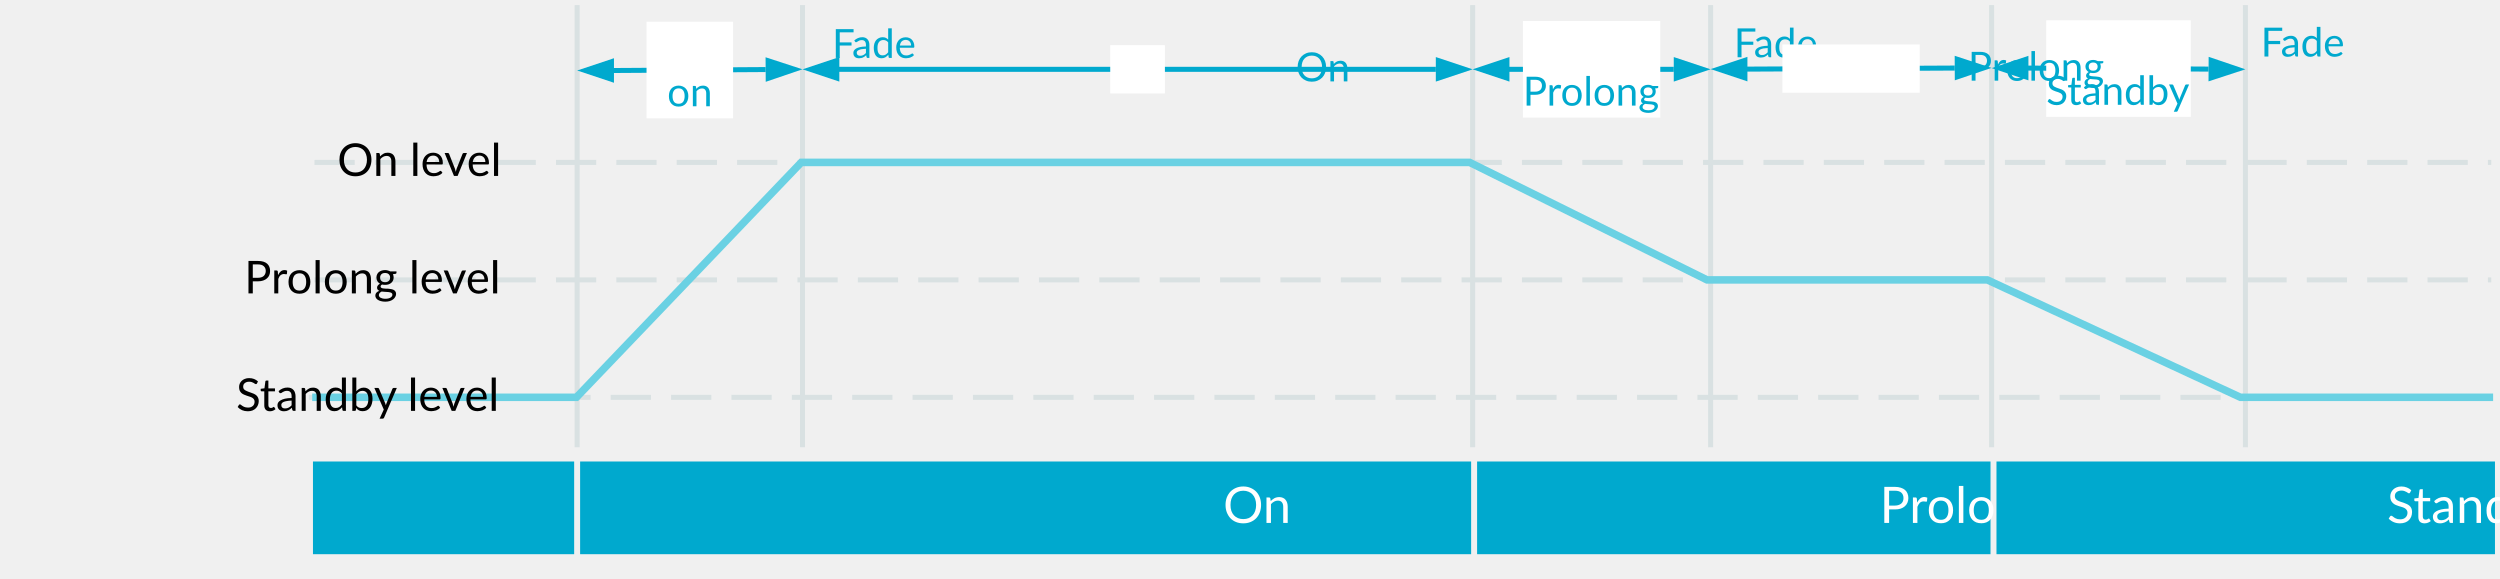
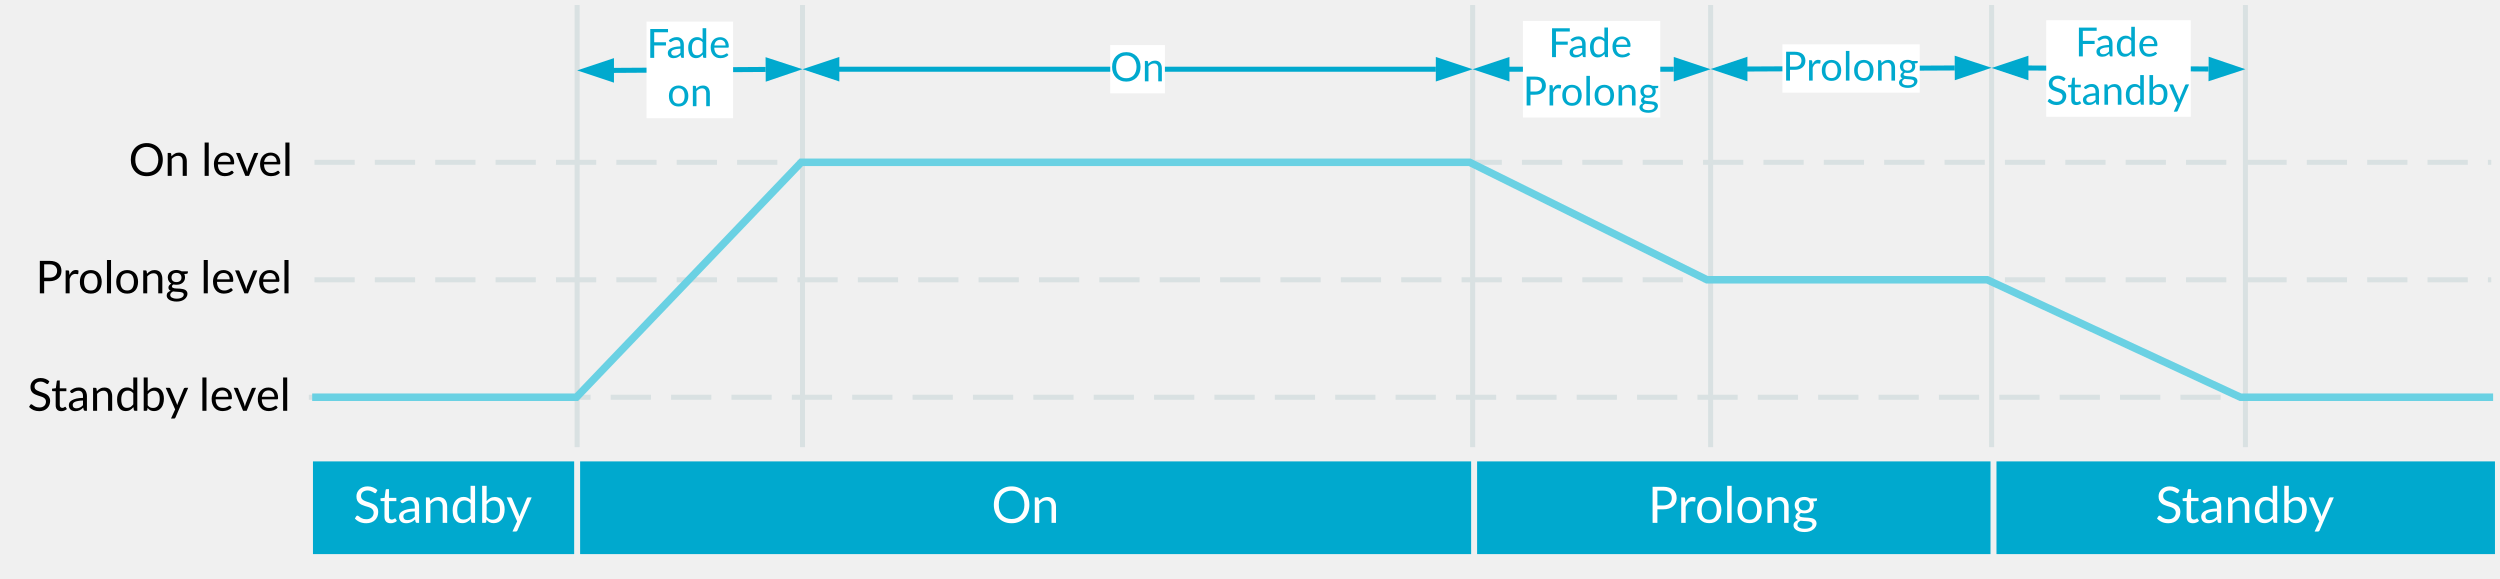
- <svg xmlns="http://www.w3.org/2000/svg" xmlns:ns1="http://schemas.microsoft.com/visio/2003/SVGExtensions/" xmlns:xlink="http://www.w3.org/1999/xlink" width="6.901in" height="1.597in" viewBox="0 0 496.908 114.953" xml:space="preserve" color-interpolation-filters="sRGB" class="st13">
-   <ns1:documentProperties ns1:langID="1035" ns1:viewMarkup="false">
-     <ns1:userDefs>
-       <ns1:ud ns1:nameU="visTLShowProps" ns1:prompt="" ns1:val="VT0(1):26" />
-     </ns1:userDefs>
-   </ns1:documentProperties>
-   <style type="text/css">
- 	
- 		.st1 {stroke:#d9e1e2;stroke-linecap:butt;stroke-width:1}
- 		.st2 {stroke:#d9e1e2;stroke-dasharray:8,4;stroke-linecap:butt;stroke-width:1}
- 		.st3 {stroke:#6ad1e3;stroke-width:1.5}
- 		.st4 {fill:none;stroke:none;stroke-width:1}
- 		.st5 {fill:#000000;font-family:Lato;font-size:0.75em}
- 		.st6 {fill:#00a9ce;stroke:none;stroke-width:1}
- 		.st7 {fill:#ffffff;font-family:Lato;font-size:0.833em}
- 		.st8 {marker-end:url(#mrkr13-60);marker-start:url(#mrkr13-58);stroke:#00a9ce;stroke-linecap:butt;stroke-width:1}
- 		.st9 {fill:#00a9ce;fill-opacity:1;stroke:#00a9ce;stroke-opacity:1;stroke-width:0.41}
- 		.st10 {fill:#ffffff;stroke:none;stroke-linecap:butt;stroke-width:7.2}
- 		.st11 {fill:#00a9ce;font-family:Lato;font-size:0.667em}
- 		.st12 {font-size:1em}
- 		.st13 {fill:none;fill-rule:evenodd;font-size:12px;overflow:visible;stroke-linecap:square;stroke-miterlimit:3}
- 	
- 	</style>
+ <svg xmlns="http://www.w3.org/2000/svg" xmlns:xlink="http://www.w3.org/1999/xlink" width="662.543" height="153.271" class="st13" color-interpolation-filters="sRGB" viewBox="0 0 496.908 114.953" xml:space="preserve">
+   <style type="text/css">.st1,.st2{stroke:#d9e1e2;stroke-linecap:butt;stroke-width:1}.st2{stroke-dasharray:8,4}.st3{stroke:#6ad1e3;stroke-width:1.5}.st4{fill:none;stroke:none;stroke-width:1}.st5{fill:#000;font-family:Lato;font-size:.75em}.st6{fill:#00a9ce;stroke:none;stroke-width:1}.st7{fill:#fff;font-family:Lato;font-size:.833em}.st8,.st9{stroke:#00a9ce}.st8{marker-end:url(#mrkr13-60);marker-start:url(#mrkr13-58);stroke-linecap:butt;stroke-width:1}.st9{fill:#00a9ce;fill-opacity:1;stroke-opacity:1;stroke-width:.41}.st10{fill:#fff;stroke:none;stroke-linecap:butt;stroke-width:7.2}.st11{fill:#00a9ce;font-family:Lato;font-size:.667em}.st12{font-size:1em}.st13{fill:none;fill-rule:evenodd;font-size:12px;overflow:visible;stroke-linecap:square;stroke-miterlimit:3}</style>
  <defs id="Markers">
    <g id="lend13">
-       <path d="M 3 1 L 0 0 L 3 -1 L 3 1 " style="stroke:none" />
+       <path d="M 3 1 L 0 0 L 3 -1 L 3 1" style="stroke:none" />
    </g>
-     <marker id="mrkr13-58" class="st9" ns1:arrowType="13" ns1:arrowSize="0" ns1:setback="6.96" refX="6.96" orient="auto" markerUnits="strokeWidth" overflow="visible">
-       <use xlink:href="#lend13" transform="scale(2.44) " />
+     <marker id="mrkr13-58" class="st9" markerUnits="strokeWidth" orient="auto" overflow="visible" refX="6.96">
+       <use transform="scale(2.44)" xlink:href="#lend13" />
    </marker>
-     <marker id="mrkr13-60" class="st9" ns1:arrowType="13" ns1:arrowSize="0" ns1:setback="7.32" refX="-7.32" orient="auto" markerUnits="strokeWidth" overflow="visible">
-       <use xlink:href="#lend13" transform="scale(-2.44,-2.44) " />
+     <marker id="mrkr13-60" class="st9" markerUnits="strokeWidth" orient="auto" overflow="visible" refX="-7.32">
+       <use transform="scale(-2.44,-2.44)" xlink:href="#lend13" />
    </marker>
  </defs>
-   <g ns1:mID="0" ns1:index="1" ns1:groupContext="foregroundPage">
-     <ns1:pageProperties ns1:drawingScale="0.0393701" ns1:pageScale="0.0393701" ns1:drawingUnits="24" ns1:shadowOffsetX="8.50394" ns1:shadowOffsetY="-8.50394" />
-     <ns1:layer ns1:name="Connector" ns1:index="0" />
-     <g id="shape79-1" ns1:mID="79" ns1:groupContext="shape" ns1:layerMember="0" transform="translate(152.421,-113.953)">
+   <g>
+     <g id="shape79-1" transform="translate(152.421,-113.953)">
      <path d="M7.09 114.95 L7.09 202.83" class="st1" />
    </g>
-     <g id="shape80-4" ns1:mID="80" ns1:groupContext="shape" ns1:layerMember="0" transform="translate(107.627,-113.953)">
+     <g id="shape80-4" transform="translate(107.627,-113.953)">
      <path d="M7.09 114.95 L7.09 202.83" class="st1" />
    </g>
-     <g id="shape81-7" ns1:mID="81" ns1:groupContext="shape" ns1:layerMember="0" transform="translate(285.616,-113.953)">
+     <g id="shape81-7" transform="translate(285.616,-113.953)">
      <path d="M7.09 114.95 L7.09 202.83" class="st1" />
    </g>
-     <g id="shape82-10" ns1:mID="82" ns1:groupContext="shape" ns1:layerMember="0" transform="translate(388.768,-113.953)">
+     <g id="shape82-10" transform="translate(388.768,-113.953)">
      <path d="M7.09 114.95 L7.09 202.83" class="st1" />
    </g>
-     <g id="shape83-13" ns1:mID="83" ns1:groupContext="shape" ns1:layerMember="0" transform="translate(332.916,-113.953)">
+     <g id="shape83-13" transform="translate(332.916,-113.953)">
      <path d="M7.09 114.95 L7.09 202.83" class="st1" />
    </g>
-     <g id="shape84-16" ns1:mID="84" ns1:groupContext="shape" ns1:layerMember="0" transform="translate(439.215,-113.953)">
+     <g id="shape84-16" transform="translate(439.215,-113.953)">
      <path d="M7.09 114.95 L7.09 202.83" class="st1" />
    </g>
-     <g id="shape69-19" ns1:mID="69" ns1:groupContext="shape" ns1:layerMember="0" transform="translate(62.5052,-52.2598)">
+     <g id="shape69-19" transform="translate(62.5052,-52.2598)">
      <path d="M0 107.87 L432.66 107.87" class="st2" />
    </g>
-     <g id="shape70-22" ns1:mID="70" ns1:groupContext="shape" ns1:layerMember="0" transform="translate(61.3863,-28.9134)">
+     <g id="shape70-22" transform="translate(61.3863,-28.9134)">
      <path d="M0 107.87 L426.01 107.87" class="st2" />
    </g>
-     <g id="shape71-25" ns1:mID="71" ns1:groupContext="shape" ns1:layerMember="0" transform="translate(62.5052,-75.6063)">
+     <g id="shape71-25" transform="translate(62.5052,-75.6063)">
      <path d="M0 107.87 L432.66 107.87" class="st2" />
    </g>
-     <g id="shape18-28" ns1:mID="18" ns1:groupContext="shape" transform="translate(62.8001,-36)">
-       <ns1:userDefs>
-         <ns1:ud ns1:nameU="VertexCount" ns1:prompt="" ns1:val="VT0(4):26" />
-         <ns1:ud ns1:nameU="SegmentType" ns1:prompt="" ns1:val="VT0(1):26" />
-         <ns1:ud ns1:nameU="DrawType" ns1:prompt="" ns1:val="VT0(1):26" />
-         <ns1:ud ns1:nameU="StartWidth" ns1:prompt="" ns1:val="VT0(0.15748031496063):24" />
-         <ns1:ud ns1:nameU="EndWidth" ns1:prompt="" ns1:val="VT0(0.098425196850394):24" />
-         <ns1:ud ns1:nameU="LastAngle" ns1:prompt="" ns1:val="VT0(0.28841564641324):32" />
-         <ns1:ud ns1:nameU="CtrlAngle" ns1:prompt="" ns1:val="VT0(-1.7168275610178):32" />
-         <ns1:ud ns1:nameU="ArrowFeatherAngle" ns1:prompt="" ns1:val="VT0(8.5768441610239):32" />
-         <ns1:ud ns1:nameU="ArrowFeatherDist" ns1:prompt="" ns1:val="VT0(0.19896813608374):24" />
-         <ns1:ud ns1:nameU="Joint1_2Pcnt" ns1:prompt="" ns1:val="VT0(0.36297127302829):26" />
-         <ns1:ud ns1:nameU="Joint1_2Angle" ns1:prompt="" ns1:val="VT0(1.4628840514671):32" />
-         <ns1:ud ns1:nameU="Joint2_3Pcnt" ns1:prompt="" ns1:val="VT0(0.7333465724344):26" />
-         <ns1:ud ns1:nameU="Joint2_3Angle" ns1:prompt="" ns1:val="VT0(1.4659193082736):32" />
-         <ns1:ud ns1:nameU="Joint3_4Pcnt" ns1:prompt="" ns1:val="VT0(1):26" />
-         <ns1:ud ns1:nameU="Joint3_4Angle" ns1:prompt="" ns1:val="VT0(1.8592119732081):32" />
-         <ns1:ud ns1:nameU="Joint4_5Pcnt" ns1:prompt="" ns1:val="VT0(1):26" />
-         <ns1:ud ns1:nameU="Joint4_5Angle" ns1:prompt="" ns1:val="VT0(1.8592119732081):32" />
-         <ns1:ud ns1:nameU="Joint5_6Pcnt" ns1:prompt="" ns1:val="VT0(1):26" />
-         <ns1:ud ns1:nameU="Joint5_6Angle" ns1:prompt="" ns1:val="VT0(1.8592119732081):32" />
-         <ns1:ud ns1:nameU="Joint6_7Pcnt" ns1:prompt="" ns1:val="VT0(1):26" />
-         <ns1:ud ns1:nameU="Joint6_7Angle" ns1:prompt="" ns1:val="VT0(1.8592119732081):32" />
-         <ns1:ud ns1:nameU="Joint7_8Pcnt" ns1:prompt="" ns1:val="VT0(1):26" />
-         <ns1:ud ns1:nameU="Joint7_8Angle" ns1:prompt="" ns1:val="VT0(1.8592119732081):32" />
-         <ns1:ud ns1:nameU="Joint8_9Pcnt" ns1:prompt="" ns1:val="VT0(1):26" />
-         <ns1:ud ns1:nameU="Joint8_9Angle" ns1:prompt="" ns1:val="VT0(1.8592119732081):32" />
-         <ns1:ud ns1:nameU="visVersion" ns1:prompt="" ns1:val="VT0(15):26" />
-         <ns1:ud ns1:nameU="VertexCount" ns1:prompt="" ns1:val="VT0(8):26" />
-         <ns1:ud ns1:nameU="LastAngle" ns1:prompt="" ns1:val="VT0(3.2440629578124E-09):32" />
-         <ns1:ud ns1:nameU="CtrlAngle" ns1:prompt="" ns1:val="VT0(-2.1182330030315):32" />
-         <ns1:ud ns1:nameU="ArrowFeatherAngle" ns1:prompt="" ns1:val="VT0(8.4014183166993):32" />
-         <ns1:ud ns1:nameU="ArrowFeatherDist" ns1:prompt="" ns1:val="VT0(0.23054135280051):24" />
-         <ns1:ud ns1:nameU="Joint1_2Pcnt" ns1:prompt="" ns1:val="VT0(0.1119438699517):26" />
-         <ns1:ud ns1:nameU="Joint1_2Angle" ns1:prompt="" ns1:val="VT0(1.9745181959053):32" />
-         <ns1:ud ns1:nameU="Joint2_3Pcnt" ns1:prompt="" ns1:val="VT0(0.25165872713359):26" />
-         <ns1:ud ns1:nameU="Joint2_3Angle" ns1:prompt="" ns1:val="VT0(1.9745181959053):32" />
-         <ns1:ud ns1:nameU="Joint3_4Pcnt" ns1:prompt="" ns1:val="VT0(0.53887467830375):26" />
-         <ns1:ud ns1:nameU="Joint3_4Angle" ns1:prompt="" ns1:val="VT0(1.3410283228177):32" />
-         <ns1:ud ns1:nameU="Joint4_5Pcnt" ns1:prompt="" ns1:val="VT0(0.65267371477534):26" />
-         <ns1:ud ns1:nameU="Joint4_5Angle" ns1:prompt="" ns1:val="VT0(1.3410283228177):32" />
-         <ns1:ud ns1:nameU="Joint5_6Pcnt" ns1:prompt="" ns1:val="VT0(0.7731110751532):26" />
-         <ns1:ud ns1:nameU="Joint5_6Angle" ns1:prompt="" ns1:val="VT0(1.3535819651429):32" />
-         <ns1:ud ns1:nameU="Joint6_7Pcnt" ns1:prompt="" ns1:val="VT0(0.89303142788877):26" />
-         <ns1:ud ns1:nameU="Joint6_7Angle" ns1:prompt="" ns1:val="VT0(1.353581966765):32" />
-         <ns1:ud ns1:nameU="Joint7_8Angle" ns1:prompt="" ns1:val="VT0(1.570796330039):32" />
-         <ns1:ud ns1:nameU="Joint8_9Angle" ns1:prompt="" ns1:val="VT0(1.570796330039):32" />
-       </ns1:userDefs>
+     <g id="shape18-28" transform="translate(62.8001,-36)">
      <path d="M0 114.95 L51.78 114.95 L96.46 68.26 L229.31 68.26 L276.49 91.61 L332.19 91.61 L382.51 114.95 L431.99 114.95" class="st3" />
    </g>
-     <g id="shape66-31" ns1:mID="66" ns1:groupContext="shape" transform="translate(1,-72.6929)">
-       <ns1:textBlock ns1:margins="rect(4,4,4,4)" ns1:tabSpace="42.5197" />
-       <ns1:textRect cx="30.753" cy="104.953" width="61.51" height="20" />
-       <rect x="0" y="94.953" width="61.505" height="20" class="st4" />
-       <text x="24.58" y="107.65" class="st5" ns1:langID="1044">
-         <ns1:paragraph ns1:horizAlign="2" />
-         <ns1:tabList />On level</text>
+     <g id="shape66-31" transform="translate(1,-72.6929)">
+       <rect width="61.505" height="20" x="0" y="94.953" class="st4" />
+       <text x="24.58" y="107.65" class="st5">On level</text>
    </g>
-     <g id="shape67-34" ns1:mID="67" ns1:groupContext="shape" transform="translate(1,-26)">
-       <ns1:textBlock ns1:margins="rect(4,4,4,4)" ns1:tabSpace="42.5197" />
-       <ns1:textRect cx="30.753" cy="104.953" width="61.51" height="20" />
-       <rect x="0" y="94.953" width="61.505" height="20" class="st4" />
-       <text x="4.48" y="107.65" class="st5" ns1:langID="1044">
-         <ns1:paragraph ns1:horizAlign="2" />
-         <ns1:tabList />Standby level</text>
+     <g id="shape67-34" transform="translate(1,-26)">
+       <rect width="61.505" height="20" x="0" y="94.953" class="st4" />
+       <text x="4.48" y="107.65" class="st5">Standby level</text>
    </g>
-     <g id="shape68-37" ns1:mID="68" ns1:groupContext="shape" transform="translate(1,-49.3465)">
-       <ns1:textBlock ns1:margins="rect(4,4,4,4)" ns1:tabSpace="42.5197" />
-       <ns1:textRect cx="30.753" cy="104.953" width="61.51" height="20" />
-       <rect x="0" y="94.953" width="61.505" height="20" class="st4" />
-       <text x="6.09" y="107.65" class="st5" ns1:langID="1044">
-         <ns1:paragraph ns1:horizAlign="2" />
-         <ns1:tabList />Prolong level</text>
+     <g id="shape68-37" transform="translate(1,-49.3465)">
+       <rect width="61.505" height="20" x="0" y="94.953" class="st4" />
+       <text x="6.09" y="107.65" class="st5">Prolong level</text>
    </g>
-     <g id="shape86-40" ns1:mID="86" ns1:groupContext="shape" transform="translate(62.2068,-4.81888)">
-       <ns1:textBlock ns1:margins="rect(4,4,4,4)" />
-       <ns1:textRect cx="25.957" cy="105.74" width="51.92" height="18.425" />
-       <rect x="0" y="96.528" width="51.914" height="18.425" class="st6" />
-       <text x="8" y="108.74" class="st7" ns1:langID="1044">
-         <ns1:paragraph ns1:horizAlign="1" ns1:bulletSize="0.166667" />
-         <ns1:tabList />Standby</text>
+     <g id="shape86-40" transform="translate(62.2068,-4.81888)">
+       <rect width="51.914" height="18.425" x="0" y="96.528" class="st6" />
+       <text x="8" y="108.74" class="st7">Standby</text>
    </g>
-     <g id="shape87-43" ns1:mID="87" ns1:groupContext="shape" transform="translate(115.307,-4.81888)">
-       <ns1:textBlock ns1:margins="rect(4,4,4,4)" />
-       <ns1:textRect cx="88.55" cy="105.74" width="177.1" height="18.425" />
-       <rect x="0" y="96.528" width="177.099" height="18.425" class="st6" />
-       <text x="81.76" y="108.74" class="st7" ns1:langID="1044">
-         <ns1:paragraph ns1:horizAlign="1" ns1:bulletSize="0.166667" />
-         <ns1:tabList />On</text>
+     <g id="shape87-43" transform="translate(115.307,-4.81888)">
+       <rect width="177.099" height="18.425" x="0" y="96.528" class="st6" />
+       <text x="81.76" y="108.74" class="st7">On</text>
    </g>
-     <g id="shape88-46" ns1:mID="88" ns1:groupContext="shape" transform="translate(293.593,-4.81888)">
-       <ns1:textBlock ns1:margins="rect(4,4,4,4)" />
-       <ns1:textRect cx="51.024" cy="105.74" width="102.05" height="18.425" />
-       <rect x="0" y="96.528" width="102.047" height="18.425" class="st6" />
-       <text x="33.96" y="108.74" class="st7" ns1:langID="1044">
-         <ns1:paragraph ns1:horizAlign="1" ns1:bulletSize="0.166667" />
-         <ns1:tabList />Prolong</text>
+     <g id="shape88-46" transform="translate(293.593,-4.81888)">
+       <rect width="102.047" height="18.425" x="0" y="96.528" class="st6" />
+       <text x="33.96" y="108.74" class="st7">Prolong</text>
    </g>
-     <g id="shape89-49" ns1:mID="89" ns1:groupContext="shape" transform="translate(396.827,-4.81888)">
-       <ns1:textBlock ns1:margins="rect(4,4,4,4)" />
-       <ns1:textRect cx="49.54" cy="105.74" width="99.09" height="18.425" />
-       <rect x="0" y="96.528" width="99.081" height="18.425" class="st6" />
-       <text x="31.58" y="108.74" class="st7" ns1:langID="1044">
-         <ns1:paragraph ns1:horizAlign="1" ns1:bulletSize="0.166667" />
-         <ns1:tabList />Standby</text>
+     <g id="shape89-49" transform="translate(396.827,-4.81888)">
+       <rect width="99.081" height="18.425" x="0" y="96.528" class="st6" />
+       <text x="31.58" y="108.74" class="st7">Standby</text>
    </g>
-     <g id="shape90-52" ns1:mID="90" ns1:groupContext="shape" ns1:layerMember="0" transform="translate(114.714,-93.9685)">
-       <ns1:textBlock ns1:margins="rect(4,4,4,4)" ns1:tabSpace="42.5197" />
-       <ns1:textRect cx="22.397" cy="107.866" width="40" height="27.203" />
+     <g id="shape90-52" transform="translate(114.714,-93.9685)">
      <path d="M6.96 107.96 L7.32 107.96 L37.47 107.77" class="st8" />
-       <rect ns1:rectContext="textBkgnd" x="13.795" y="98.266" width="17.204" height="19.2" class="st10" />
-       <text x="13.8" y="105.47" class="st11" ns1:langID="1044">
-         <ns1:paragraph ns1:horizAlign="1" />
-         <ns1:tabList />Fade <ns1:newlineChar />
-         <tspan x="17.9" dy="1.2em" class="st12">on</tspan>
+       <rect width="17.204" height="19.2" x="13.795" y="98.266" class="st10" />
+       <text x="13.8" y="105.47" class="st11">Fade <tspan x="17.9" class="st12" dy="1.2em">on</tspan>
      </text>
    </g>
-     <g id="shape91-64" ns1:mID="91" ns1:groupContext="shape" ns1:layerMember="0" transform="translate(159.508,-94.1102)">
-       <ns1:textBlock ns1:margins="rect(4,4,4,4)" ns1:tabSpace="42.5197" />
-       <ns1:textRect cx="66.598" cy="107.866" width="40" height="17.604" />
+     <g id="shape91-64" transform="translate(159.508,-94.1102)">
      <path d="M6.96 107.87 L7.32 107.87 L125.88 107.87" class="st8" />
-       <rect ns1:rectContext="textBkgnd" x="61.164" y="103.066" width="10.868" height="9.6" class="st10" />
-       <text x="61.16" y="110.27" class="st11" ns1:langID="1044">
-         <ns1:paragraph ns1:horizAlign="1" />
-         <ns1:tabList />On</text>
+       <rect width="10.868" height="9.6" x="61.164" y="103.066" class="st10" />
+       <text x="61.16" y="110.27" class="st11">On</text>
    </g>
-     <g id="shape92-73" ns1:mID="92" ns1:groupContext="shape" ns1:layerMember="0" transform="translate(292.703,-94.1102)">
-       <ns1:textBlock ns1:margins="rect(4,4,4,4)" ns1:tabSpace="42.5197" />
-       <ns1:textRect cx="23.649" cy="107.866" width="40" height="27.203" />
+     <g id="shape92-73" transform="translate(292.703,-94.1102)">
      <path d="M6.96 107.87 L7.32 107.87 L39.98 107.87" class="st8" />
-       <rect ns1:rectContext="textBkgnd" x="10" y="98.266" width="27.3" height="19.2" class="st10" />
-       <text x="15.05" y="105.47" class="st11" ns1:langID="1044">
-         <ns1:paragraph ns1:horizAlign="1" />
-         <ns1:tabList />Fade <ns1:newlineChar />
-         <tspan x="10" dy="1.2em" class="st12">Prolong</tspan>
+       <rect width="27.3" height="19.2" x="10" y="98.266" class="st10" />
+       <text x="15.05" y="105.47" class="st11">Fade <tspan x="10" class="st12" dy="1.2em">Prolong</tspan>
      </text>
    </g>
-     <g id="shape93-83" ns1:mID="93" ns1:groupContext="shape" ns1:layerMember="0" transform="translate(395.855,-108.425)">
-       <ns1:textBlock ns1:margins="rect(4,4,4,4)" ns1:tabSpace="42.5197" />
-       <ns1:textRect cx="25.223" cy="122.039" width="40" height="27.203" />
+     <g id="shape93-83" transform="translate(395.855,-108.425)">
      <path d="M6.96 121.94 L7.32 121.94 L43.13 122.14" class="st8" />
-       <rect ns1:rectContext="textBkgnd" x="10.857" y="112.44" width="28.732" height="19.2" class="st10" />
-       <text x="16.62" y="119.64" class="st11" ns1:langID="1044">
-         <ns1:paragraph ns1:horizAlign="1" />
-         <ns1:tabList />Fade <ns1:newlineChar />
-         <tspan x="10.86" dy="1.2em" class="st12">Standby</tspan>
+       <rect width="28.732" height="19.2" x="10.857" y="112.44" class="st10" />
+       <text x="16.62" y="119.64" class="st11">Fade <tspan x="10.86" class="st12" dy="1.2em">Standby</tspan>
      </text>
    </g>
-     <g id="shape94-93" ns1:mID="94" ns1:groupContext="shape" ns1:layerMember="0" transform="translate(340.002,-94.252)">
-       <ns1:textBlock ns1:margins="rect(4,4,4,4)" ns1:tabSpace="42.5197" />
-       <ns1:textRect cx="27.926" cy="107.866" width="40" height="17.604" />
+     <g id="shape94-93" transform="translate(340.002,-94.252)">
      <path d="M6.96 107.97 L7.32 107.97 L48.53 107.76" class="st8" />
-       <rect ns1:rectContext="textBkgnd" x="14.276" y="103.066" width="27.3" height="9.6" class="st10" />
-       <text x="14.28" y="110.27" class="st11" ns1:langID="1044">
-         <ns1:paragraph ns1:horizAlign="1" />
-         <ns1:tabList />Prolong</text>
+       <rect width="27.3" height="9.6" x="14.276" y="103.066" class="st10" />
+       <text x="14.28" y="110.27" class="st11">Prolong</text>
    </g>
  </g>
</svg>
